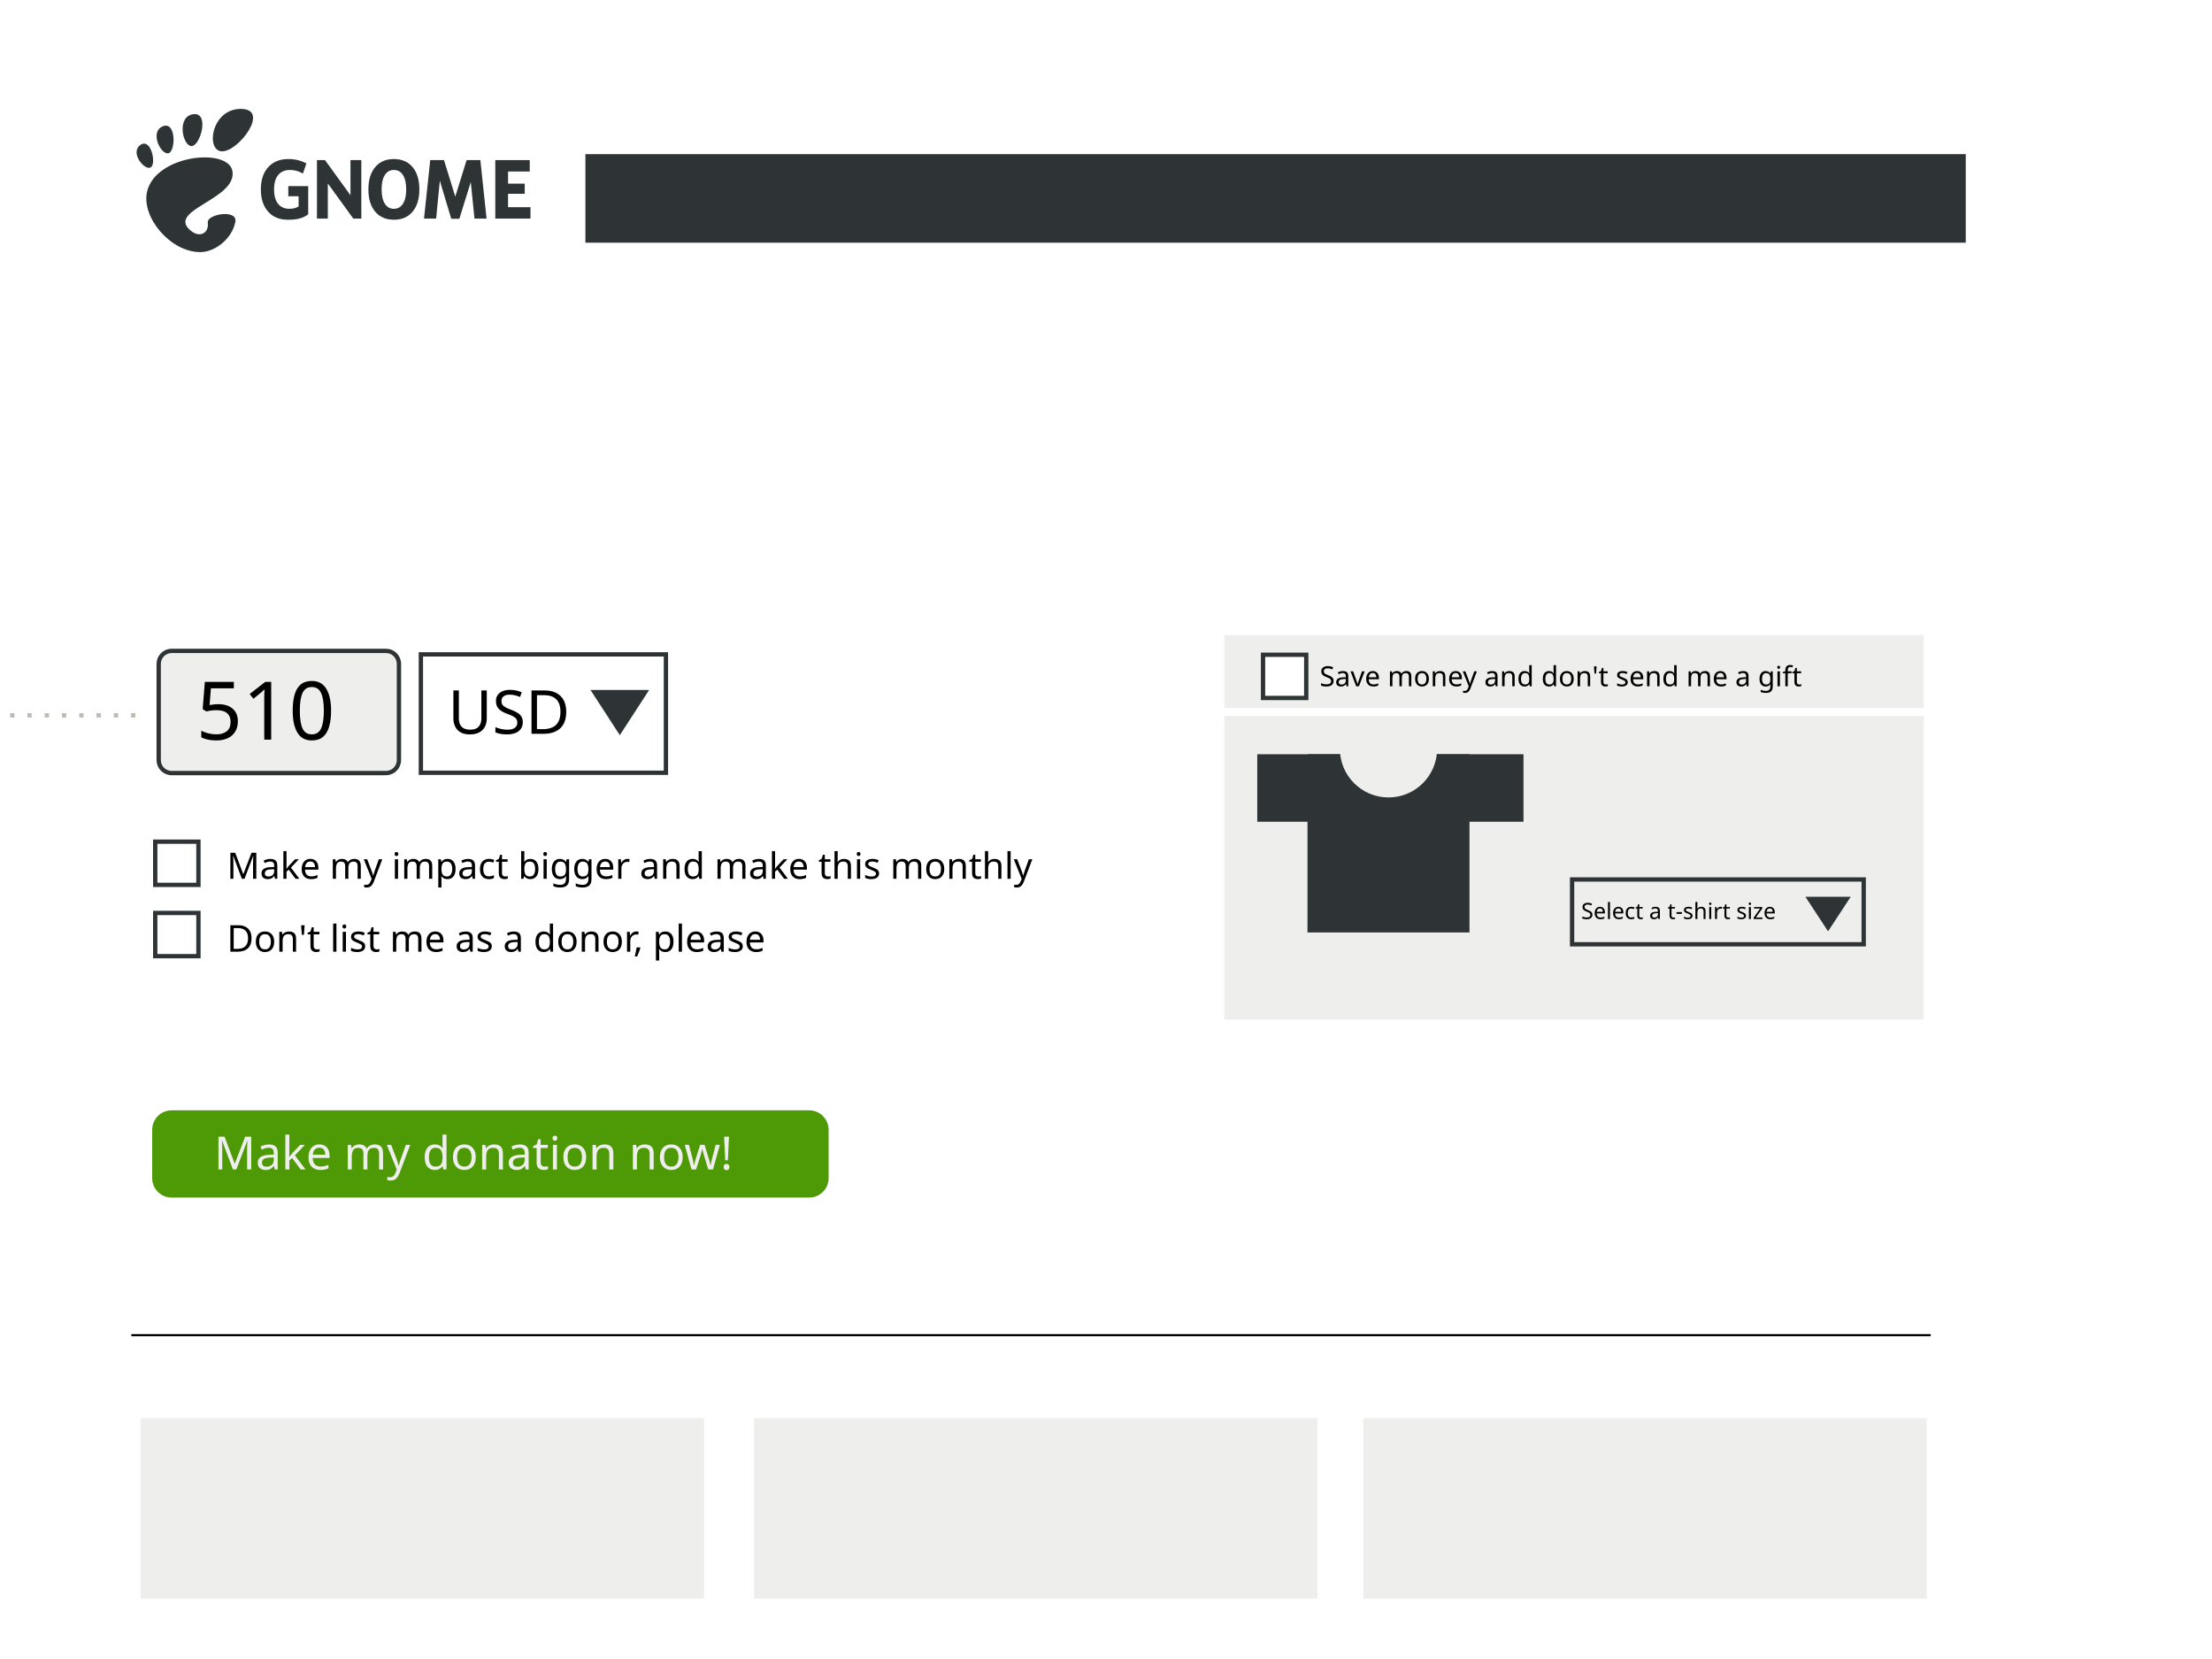
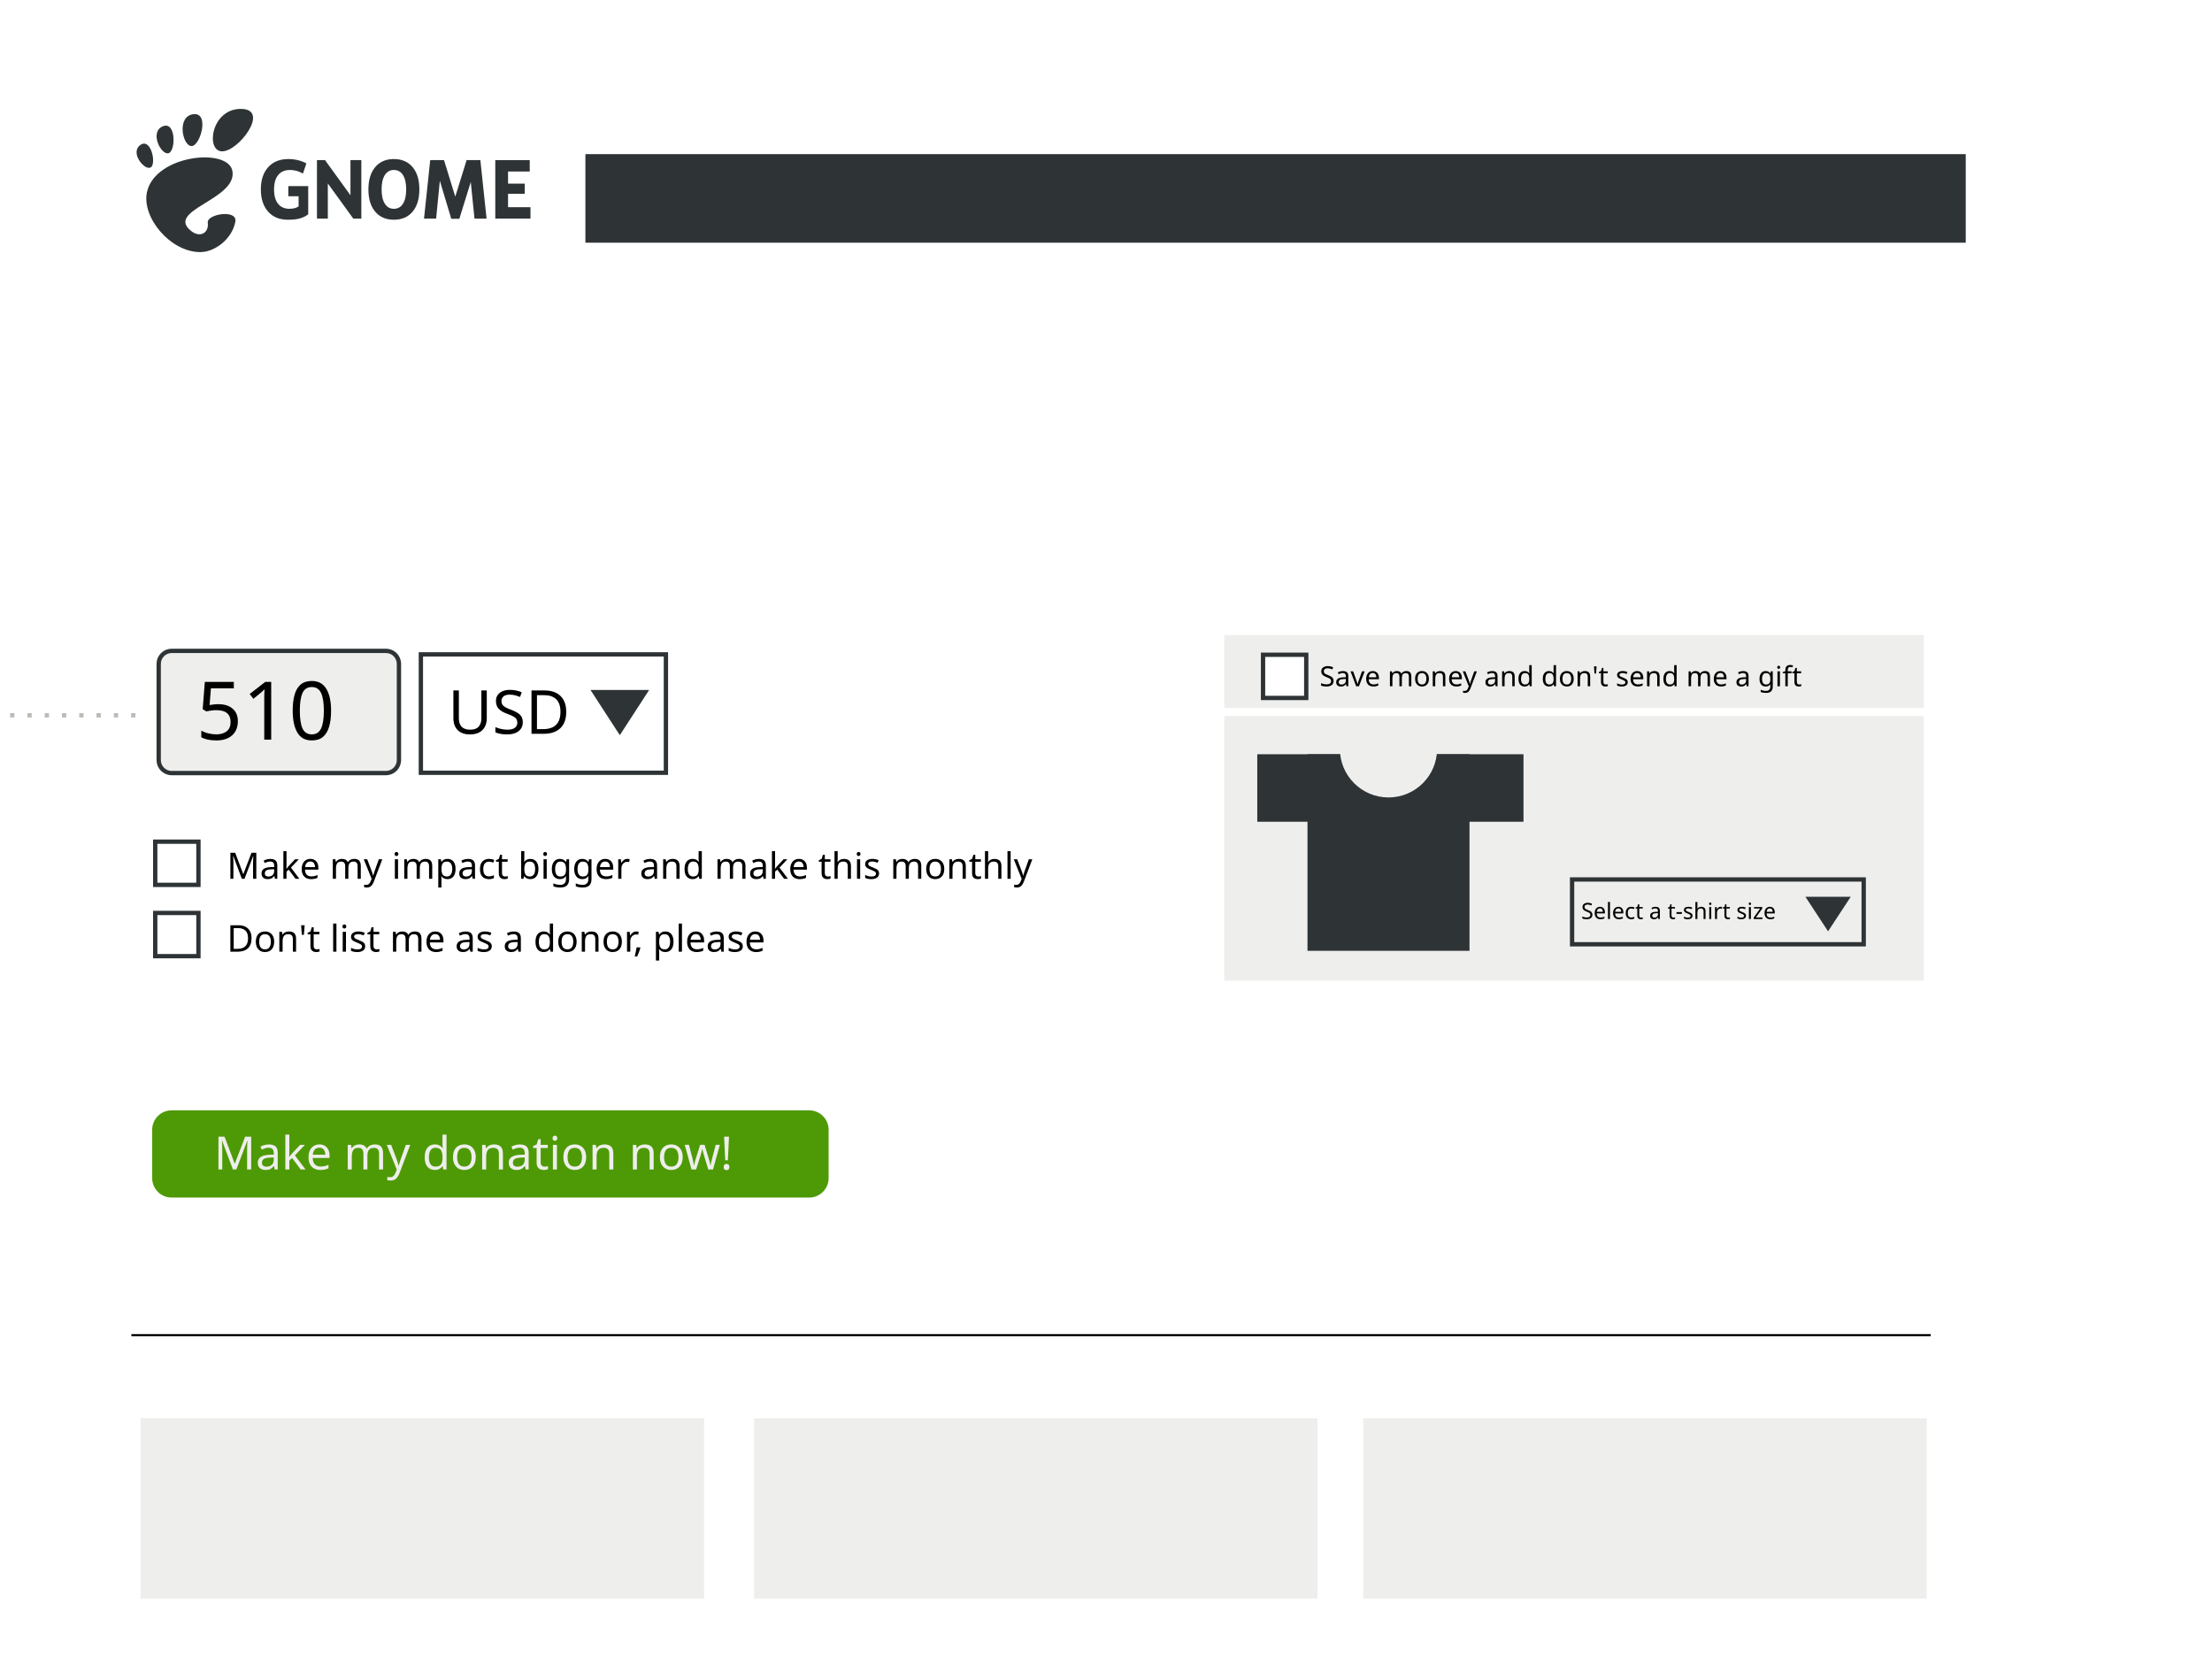
<svg xmlns="http://www.w3.org/2000/svg" width="1024px" height="768px" id="svg2985" version="1.1">
  <defs id="defs2987">
    </defs>
  <g id="layer1">
    <rect style="color:#000000;fill:#eeeeec;fill-opacity:1;fill-rule:nonzero;stroke:none;stroke-width:1;marker:none;visibility:visible;display:inline;overflow:visible;enable-background:accumulate" id="rect3084-6" width="1482.667" height="1112" x="-229.333" y="-172" rx="0" ry="0" />
    <rect style="color:#000000;fill:#ffffff;fill-opacity:1;fill-rule:nonzero;stroke:none;stroke-width:1;marker:none;visibility:visible;display:inline;overflow:visible;enable-background:accumulate" id="rect3084" width="1024" height="768" x="0" y="0" rx="0" ry="0" />
    <rect style="color:#000000;fill:#babdb6;fill-opacity:1;fill-rule:nonzero;stroke:none;stroke-width:1;marker:none;visibility:visible;display:inline;overflow:visible;enable-background:accumulate" id="rect4633-2-7" width="132" height="69.5" x="-196.127" y="295.566" rx="6" ry="6" />
    <path style="fill:none;stroke:#babdb6;stroke-width:2;stroke-linecap:butt;stroke-linejoin:miter;stroke-miterlimit:4;stroke-opacity:1;stroke-dasharray:2, 6;stroke-dashoffset:0" d="m 62.687,331.143 -150.051,0" id="path4186-6" />
    <rect style="color:#000000;fill:#000000;fill-opacity:0;fill-rule:nonzero;stroke:#2e3436;stroke-width:2;stroke-miterlimit:4;stroke-dasharray:none;marker:none;visibility:visible;display:inline;overflow:visible;enable-background:accumulate" id="rect2993" width="20" height="20" x="71.86" y="422.634" />
    <text xml:space="preserve" style="font-size:17.136px;font-style:normal;font-weight:normal;line-height:125%;letter-spacing:0px;word-spacing:0px;fill:#000000;fill-opacity:1;stroke:none;font-family:Sans" x="104.983" y="440.565" id="text3765">
      <tspan id="tspan3767" x="104.983" y="440.565">Don't list me as a donor, please</tspan>
    </text>
-     <rect style="color:#000000;fill:#eeeeec;fill-opacity:1;fill-rule:nonzero;stroke:none;stroke-width:2;marker:none;visibility:visible;display:inline;overflow:visible;enable-background:accumulate" id="rect3954" width="323.827" height="140.496" x="566.737" y="331.472" />
+     <rect style="color:#000000;fill:#eeeeec;fill-opacity:1;fill-rule:nonzero;stroke:none;stroke-width:2;marker:none;visibility:visible;display:inline;overflow:visible;enable-background:accumulate" id="rect3954" width="323.827" height="122.496" x="566.737" y="331.472" />
    <rect style="color:#000000;fill:#eeeeec;fill-opacity:1;fill-rule:nonzero;stroke:none;stroke-width:2;marker:none;visibility:visible;display:inline;overflow:visible;enable-background:accumulate" id="rect3954-90" width="323.827" height="33.723" x="566.737" y="293.995" />
    <rect style="color:#000000;fill:#ffffff;fill-opacity:1;fill-rule:nonzero;stroke:#2e3436;stroke-width:2;stroke-miterlimit:4;stroke-dasharray:none;marker:none;visibility:visible;display:inline;overflow:visible;enable-background:accumulate" id="rect2993-0" width="20" height="20" x="584.699" y="303.107" />
    <text xml:space="preserve" style="font-size:12.878px;font-style:normal;font-weight:normal;line-height:125%;letter-spacing:0px;word-spacing:0px;fill:#000000;fill-opacity:1;stroke:none;font-family:Sans" x="610.898" y="317.682" id="text3765-9">
      <tspan id="tspan3767-9" x="610.898" y="317.682">Save money and don't send me a gift</tspan>
    </text>
    <rect style="color:#000000;fill:#000000;fill-opacity:0;fill-rule:nonzero;stroke:#2e3436;stroke-width:2;stroke-miterlimit:4;stroke-dasharray:none;marker:none;visibility:visible;display:inline;overflow:visible;enable-background:accumulate" id="rect2993-0-1" width="135" height="30" x="727.765" y="407.133" />
    <path style="color:#000000;fill:#2e3436;fill-opacity:1;fill-rule:nonzero;stroke:none;stroke-width:2;marker:none;visibility:visible;display:inline;overflow:visible;enable-background:accumulate" d="m 835.765,415.133 10.5,16 10.5,-16 -21,0 z" id="rect4000" />
    <text xml:space="preserve" style="font-size:10.363px;font-style:normal;font-weight:normal;line-height:125%;letter-spacing:0px;word-spacing:0px;fill:#000000;fill-opacity:1;stroke:none;font-family:Sans" x="731.97" y="425.43" id="text4005">
      <tspan id="tspan4007" x="731.97" y="425.43">Select a t-shirt size</tspan>
    </text>
-     <rect style="color:#000000;fill:#2e3436;fill-opacity:1;fill-rule:nonzero;stroke:none;stroke-width:2;marker:none;visibility:visible;display:inline;overflow:visible;enable-background:accumulate" id="rect4009" width="75" height="82.5" x="605.272" y="349.16" />
+     <rect style="color:#000000;fill:#2e3436;fill-opacity:1;fill-rule:nonzero;stroke:none;stroke-width:2;marker:none;visibility:visible;display:inline;overflow:visible;enable-background:accumulate" id="rect4009" width="75" height="91" x="605.272" y="349.16" />
    <rect style="color:#000000;fill:#2e3436;fill-opacity:1;fill-rule:nonzero;stroke:none;stroke-width:2;marker:none;visibility:visible;display:inline;overflow:visible;enable-background:accumulate" id="rect4011" width="123.25" height="31.25" x="582.022" y="349.16" />
    <path style="color:#000000;fill:#eeeeec;fill-opacity:1;fill-rule:nonzero;stroke:none;stroke-width:2;marker:none;visibility:visible;display:inline;overflow:visible;enable-background:accumulate" d="m 665.272,346.66 c 0,12.426 -10.074,22.5 -22.5,22.5 -12.426,0 -22.5,-10.074 -22.5,-22.5 0,-12.426 10.074,-2.625 22.5,-2.625 12.426,0 22.5,-9.801 22.5,2.625 z" id="path4015" />
    <flowRoot xml:space="preserve" id="flowRoot4022" style="font-size:40px;font-style:normal;font-weight:normal;line-height:125%;letter-spacing:0px;word-spacing:0px;fill:#000000;fill-opacity:1;stroke:none;font-family:Sans" transform="matrix(0.7849635,0,0,0.7849635,287.1842,131.1093)">
      <flowRegion id="flowRegion4024">
        <rect id="rect4026" width="178.185" height="71.81" x="563.5" y="272" />
      </flowRegion>
      <flowPara id="flowPara4028" style="font-size:13px">As a thank you for your generous support, we'll send you a t-shirt</flowPara>
    </flowRoot>
    <rect style="color:#000000;fill:#4e9a06;fill-opacity:1;fill-rule:nonzero;stroke:none;stroke-width:2;marker:none;visibility:visible;display:inline;overflow:visible;enable-background:accumulate" id="rect2993-0-1-5" width="313.149" height="40.379" x="70.446" y="514.007" rx="9" ry="9" />
    <text xml:space="preserve" style="font-size:21.27px;font-style:normal;font-weight:normal;line-height:125%;letter-spacing:0px;word-spacing:0px;fill:#eeeeec;fill-opacity:1;stroke:none;font-family:Sans" x="99.066" y="541.395" id="text3765-5">
      <tspan id="tspan3767-49" x="99.066" y="541.395">Make my donation now!</tspan>
    </text>
    <rect style="fill:#eeeeec;fill-opacity:1;stroke:#2e3436;stroke-width:2;stroke-miterlimit:4;stroke-dasharray:none" id="rect6128" width="111.21" height="56.569" x="73.466" y="301.31" rx="6" ry="6" />
    <text xml:space="preserve" style="font-size:37.45px;font-style:normal;font-weight:normal;line-height:125%;letter-spacing:0px;word-spacing:0px;fill:#000000;fill-opacity:1;stroke:none;font-family:Sans" x="90.828" y="342.394" id="text3765-0-1-7-0">
      <tspan x="90.828" y="342.394" id="tspan4090-0">510</tspan>
    </text>
    <flowRoot xml:space="preserve" id="flowRoot4192-3" style="font-size:40px;font-style:normal;font-weight:normal;line-height:125%;letter-spacing:0px;word-spacing:0px;fill:#2e3436;fill-opacity:1;stroke:none;font-family:Sans" transform="translate(54.08879,-8.416726)">
      <flowRegion id="flowRegion4194-1">
        <rect id="rect4196-8" width="97.934" height="53.74" x="-226.981" y="318.28" style="fill:#2e3436" />
      </flowRegion>
      <flowPara id="flowPara4198-1" style="font-size:11px;fill:#2e3436">Localized, EUR for Europe, USD for America</flowPara>
    </flowRoot>
    <flowRoot xml:space="preserve" id="flowRoot4356" style="font-size:40px;font-style:normal;font-weight:normal;line-height:125%;letter-spacing:0px;word-spacing:0px;fill:#000000;fill-opacity:1;stroke:none;font-family:Sans" transform="translate(-4,106.3553)">
      <flowRegion id="flowRegion4358">
        <rect id="rect4360" width="843.044" height="89.556" x="72" y="34" />
      </flowRegion>
      <flowPara id="flowPara4362">Donate and Become a Friend of GNOME</flowPara>
    </flowRoot>
    <rect style="color:#000000;fill:#2e3436;fill-opacity:1;fill-rule:nonzero;stroke:none;stroke-width:2;stroke-linecap:round;stroke-linejoin:round;stroke-miterlimit:4;stroke-opacity:1;stroke-dasharray:none;stroke-dashoffset:0;marker:none;visibility:visible;display:inline;overflow:visible;enable-background:accumulate" id="rect4364" width="639" height="41" x="271" y="71.355" />
    <g transform="matrix(0.2860334,0,0,0.2860334,-13.79467,-148.1567)" id="layer1-3" style="fill:#2e3436;fill-opacity:1">
      <g style="fill:#2e3436;fill-opacity:1" transform="matrix(4.541699,0,0,4.541699,-525.7274,-929.9728)" id="g19089">
        <g transform="matrix(0.4314921,0,0,0.4314921,175.0437,357.6187)" style="fill:#2e3436;fill-opacity:1;fill-rule:nonzero;stroke:none" id="g15043">
          <g style="fill:#2e3436;fill-opacity:1" id="g15045">
            <path d="M 86.068,0 C 61.466,0 56.851,35.041 70.691,35.041 84.529,35.041 110.671,0 86.068,0 z" style="fill:#2e3436;fill-opacity:1" id="path15047" />
            <path d="M 45.217,30.699 C 52.586,31.149 60.671,2.577 46.821,4.374 32.976,6.171 37.845,30.249 45.217,30.699 z" style="fill:#2e3436;fill-opacity:1" id="path15049" />
            <path d="M 11.445,48.453 C 16.686,46.146 12.12,23.581 3.208,29.735 -5.7,35.89 6.204,50.759 11.445,48.453 z" style="fill:#2e3436;fill-opacity:1" id="path15051" />
            <path d="M 26.212,36.642 C 32.451,35.37 32.793,9.778 21.667,14.369 10.539,18.961 19.978,37.916 26.212,36.642 l 0,0 z" style="fill:#2e3436;fill-opacity:1" id="path15053" />
            <path d="m 58.791,93.913 c 1.107,8.454 -6.202,12.629 -13.36,7.179 C 22.644,83.743 83.16,75.088 79.171,51.386 75.86,31.712 15.495,37.769 8.621,68.553 3.968,89.374 27.774,118.26 52.614,118.26 c 12.22,0 26.315,-11.034 28.952,-25.012 C 83.58,82.589 57.867,86.86 58.791,93.913 l 0,0 z" style="fill:#2e3436;fill-opacity:1" id="path15055" />
          </g>
        </g>
        <path d="m 266.408,375.488 c -2.674,0.072 -4.785,1.033 -6.338,2.875 -1.607,1.918 -2.415,4.567 -2.415,7.947 0,3.369 0.809,6.011 2.415,7.929 1.615,1.918 3.834,2.875 6.664,2.875 2.836,0 5.061,-0.957 6.669,-2.875 1.607,-1.918 2.41,-4.56 2.41,-7.929 0,-3.38 -0.803,-6.028 -2.41,-7.947 -1.608,-1.918 -3.833,-2.875 -6.669,-2.875 -0.11,0 -0.218,-0.004 -0.326,0 z m 0.198,3.893 c 0.043,-0.002 0.085,0 0.127,0 1.394,0 2.475,0.603 3.24,1.814 0.764,1.21 1.15,2.918 1.15,5.115 0,2.187 -0.386,3.882 -1.15,5.092 -0.764,1.21 -1.846,1.819 -3.24,1.819 -1.387,0 -2.46,-0.609 -3.224,-1.819 -0.764,-1.21 -1.15,-2.905 -1.15,-5.092 0,-2.198 0.386,-3.905 1.15,-5.115 0.741,-1.171 1.771,-1.777 3.097,-1.814 z" style="font-size:148.7px;font-style:normal;font-variant:normal;font-weight:bold;font-stretch:normal;text-align:start;line-height:125%;text-anchor:start;fill:#2e3436;fill-opacity:1;stroke:none;font-family:Bitstream Vera Sans" id="path15059-5" />
        <path d="m 236.209,395.159 c -2.355,1.978 -5.859,1.955 -7.318,1.955 -2.939,0 -5.268,-0.968 -6.986,-2.904 -1.718,-1.946 -2.576,-4.581 -2.576,-7.904 0,-3.36 0.874,-6.004 2.624,-7.931 1.75,-1.927 4.146,-2.889 7.187,-2.889 1.173,0 2.297,0.131 3.369,0.391 1.079,0.26 2.097,0.648 3.049,1.159 l -1.224,3.62 c -0.536,-0.294 -1.148,-0.582 -1.718,-0.786 -0.97,-0.326 -1.943,-0.488 -2.92,-0.488 -1.814,0 -3.212,0.6 -4.197,1.8 -0.977,1.193 -1.465,2.9 -1.465,5.124 0,2.206 0.472,3.91 1.417,5.11 0.947,1.201 2.368,1.801 4.031,1.801 1.692,0 2.739,-0.425 3.296,-0.874 l 0,-3.608 -3.663,0 0,-3.601 7.094,0" style="font-size:148.7px;font-style:normal;font-variant:normal;font-weight:bold;font-stretch:normal;text-align:start;line-height:125%;text-anchor:start;fill:#2e3436;fill-opacity:1;stroke:none;font-family:Bitstream Vera Sans" id="path15061-6" />
        <path d="m 239.32,375.863 2.872,0 9.074,12.528 0,-12.528 3.872,0 0,20.846 -2.872,0 -9.072,-12.528 0,12.528 -3.873,0 0,-20.846" style="font-size:148.7px;font-style:normal;font-variant:normal;font-weight:bold;font-stretch:normal;text-align:start;line-height:125%;text-anchor:start;fill:#2e3436;fill-opacity:1;stroke:none;font-family:Bitstream Vera Sans" id="path15063-5" />
        <path d="m 278.801,375.863 5.791,0 4.02,13.014 4.043,-13.014 4.896,0 2.212,20.846 -4.303,0 -1.327,-13.035 -4.066,13.097 -2.886,0 -4.066,-13.54 -1.327,13.478 -4.314,0 2.212,-20.846" style="font-size:148.7px;font-style:normal;font-variant:normal;font-weight:bold;font-stretch:normal;text-align:start;line-height:125%;text-anchor:start;fill:#2e3436;fill-opacity:1;stroke:none;font-family:Bitstream Vera Sans" id="path15065-9" />
        <path d="m 302.869,375.863 12.282,0 0,4.063 -7.731,0 0,4.324 5.944,0 0,3.62 -5.944,0 0,4.776 7.991,0 0,4.063 -12.542,0 0,-20.846" style="font-size:148.7px;font-style:normal;font-variant:normal;font-weight:bold;font-stretch:normal;text-align:start;line-height:125%;text-anchor:start;fill:#2e3436;fill-opacity:1;stroke:none;font-family:Bitstream Vera Sans" id="path15067-9" />
      </g>
    </g>
    <flowRoot xml:space="preserve" id="flowRoot4410" style="font-size:40px;font-style:normal;font-weight:normal;line-height:125%;letter-spacing:0px;word-spacing:0px;fill:#000000;fill-opacity:1;stroke:none;font-family:Sans" transform="matrix(0.5152796,0,0,0.5152796,52.54029,68.5732)">
      <flowRegion id="flowRegion4412">
        <rect id="rect4414" width="1435.726" height="160.059" x="40" y="264" />
      </flowRegion>
      <flowPara id="flowPara4416">A really good copy on why GNOME is a good thing for you and the world but it needs to be short and effective.</flowPara>
    </flowRoot>
    <rect style="color:#000000;fill:#eeeeec;fill-opacity:1;fill-rule:nonzero;stroke:none;stroke-width:2;marker:none;visibility:visible;display:inline;overflow:visible;enable-background:accumulate" id="rect3954-9" width="260.827" height="83.496" x="65.087" y="656.551" />
    <rect style="color:#000000;fill:#eeeeec;fill-opacity:1;fill-rule:nonzero;stroke:none;stroke-width:2;marker:none;visibility:visible;display:inline;overflow:visible;enable-background:accumulate" id="rect3954-9-2" width="260.827" height="83.496" x="349.087" y="656.551" />
    <rect style="color:#000000;fill:#eeeeec;fill-opacity:1;fill-rule:nonzero;stroke:none;stroke-width:2;marker:none;visibility:visible;display:inline;overflow:visible;enable-background:accumulate" id="rect3954-9-2-0" width="260.827" height="83.496" x="631.087" y="656.551" />
    <flowRoot xml:space="preserve" id="flowRoot4410-2" style="font-size:40px;font-style:normal;font-weight:normal;line-height:125%;letter-spacing:0px;word-spacing:0px;fill:#000000;fill-opacity:1;stroke:none;font-family:Sans" transform="matrix(0.5152796,0,0,0.5152796,73.1771,535.0229)">
      <flowRegion id="flowRegion4412-9">
        <rect id="rect4414-2" width="391.632" height="121.245" x="40" y="264" />
      </flowRegion>
      <flowPara id="flowPara4416-6">See who's already a Friend of GNOME</flowPara>
    </flowRoot>
    <flowRoot xml:space="preserve" id="flowRoot4410-2-9" style="font-size:40px;font-style:normal;font-weight:normal;line-height:125%;letter-spacing:0px;word-spacing:0px;fill:#000000;fill-opacity:1;stroke:none;font-family:Sans" transform="matrix(0.5152796,0,0,0.5152796,360.1771,535.0229)">
      <flowRegion id="flowRegion4412-9-5">
        <rect id="rect4414-2-0" width="391.632" height="121.245" x="40" y="264" />
      </flowRegion>
      <flowPara id="flowPara4416-6-4">Other ways to donate</flowPara>
    </flowRoot>
    <flowRoot xml:space="preserve" id="flowRoot4410-2-9-5" style="font-size:40px;font-style:normal;font-weight:normal;line-height:125%;letter-spacing:0px;word-spacing:0px;fill:#000000;fill-opacity:1;stroke:none;font-family:Sans" transform="matrix(0.5152796,0,0,0.5152796,646.1771,551.0229)">
      <flowRegion id="flowRegion4412-9-5-0">
        <rect id="rect4414-2-0-4" width="391.632" height="121.245" x="40" y="264" />
      </flowRegion>
      <flowPara id="flowPara4416-6-4-7">Spread the word</flowPara>
    </flowRoot>
    <path style="fill:none;stroke:#000000;stroke-width:1px;stroke-linecap:butt;stroke-linejoin:miter;stroke-opacity:1" d="m 60.811,618.093 832.972,0" id="path4574" />
    <rect style="color:#000000;fill:#000000;fill-opacity:0;fill-rule:nonzero;stroke:#2e3436;stroke-width:2;stroke-miterlimit:4;stroke-dasharray:none;marker:none;visibility:visible;display:inline;overflow:visible;enable-background:accumulate" id="rect2993-0-4" width="20" height="20" x="71.86" y="389.634" />
    <text xml:space="preserve" style="font-size:16.85px;font-style:normal;font-weight:normal;line-height:125%;letter-spacing:0px;word-spacing:0px;fill:#000000;fill-opacity:1;stroke:none;font-family:Sans" x="105.011" y="406.805" id="text3765-9-0">
      <tspan id="tspan3767-9-1" x="105.011" y="406.805">Make my impact bigger and make this monthly</tspan>
    </text>
    <text xml:space="preserve" style="font-size:28.101px;font-style:normal;font-weight:normal;line-height:125%;letter-spacing:0px;word-spacing:0px;fill:#000000;fill-opacity:1;stroke:none;font-family:Sans" x="207.361" y="339.698" id="text3765-0-1-7-0-5">
      <tspan x="207.361" y="339.698" id="tspan4090-0-1">USD</tspan>
    </text>
    <rect style="color:#000000;fill:#000000;fill-opacity:0;fill-rule:nonzero;stroke:#2e3436;stroke-width:2;stroke-miterlimit:4;stroke-dasharray:none;marker:none;visibility:visible;display:inline;overflow:visible;enable-background:accumulate" id="rect2993-0-1-4" width="113.433" height="54.806" x="194.837" y="302.927" />
    <path style="color:#000000;fill:#2e3436;fill-opacity:1;fill-rule:nonzero;stroke:none;stroke-width:2;marker:none;visibility:visible;display:inline;overflow:visible;enable-background:accumulate" d="m 273.35,319.403 13.58,20.933 13.58,-20.933 -27.16,0 z" id="rect4000-4" />
  </g>
</svg>
